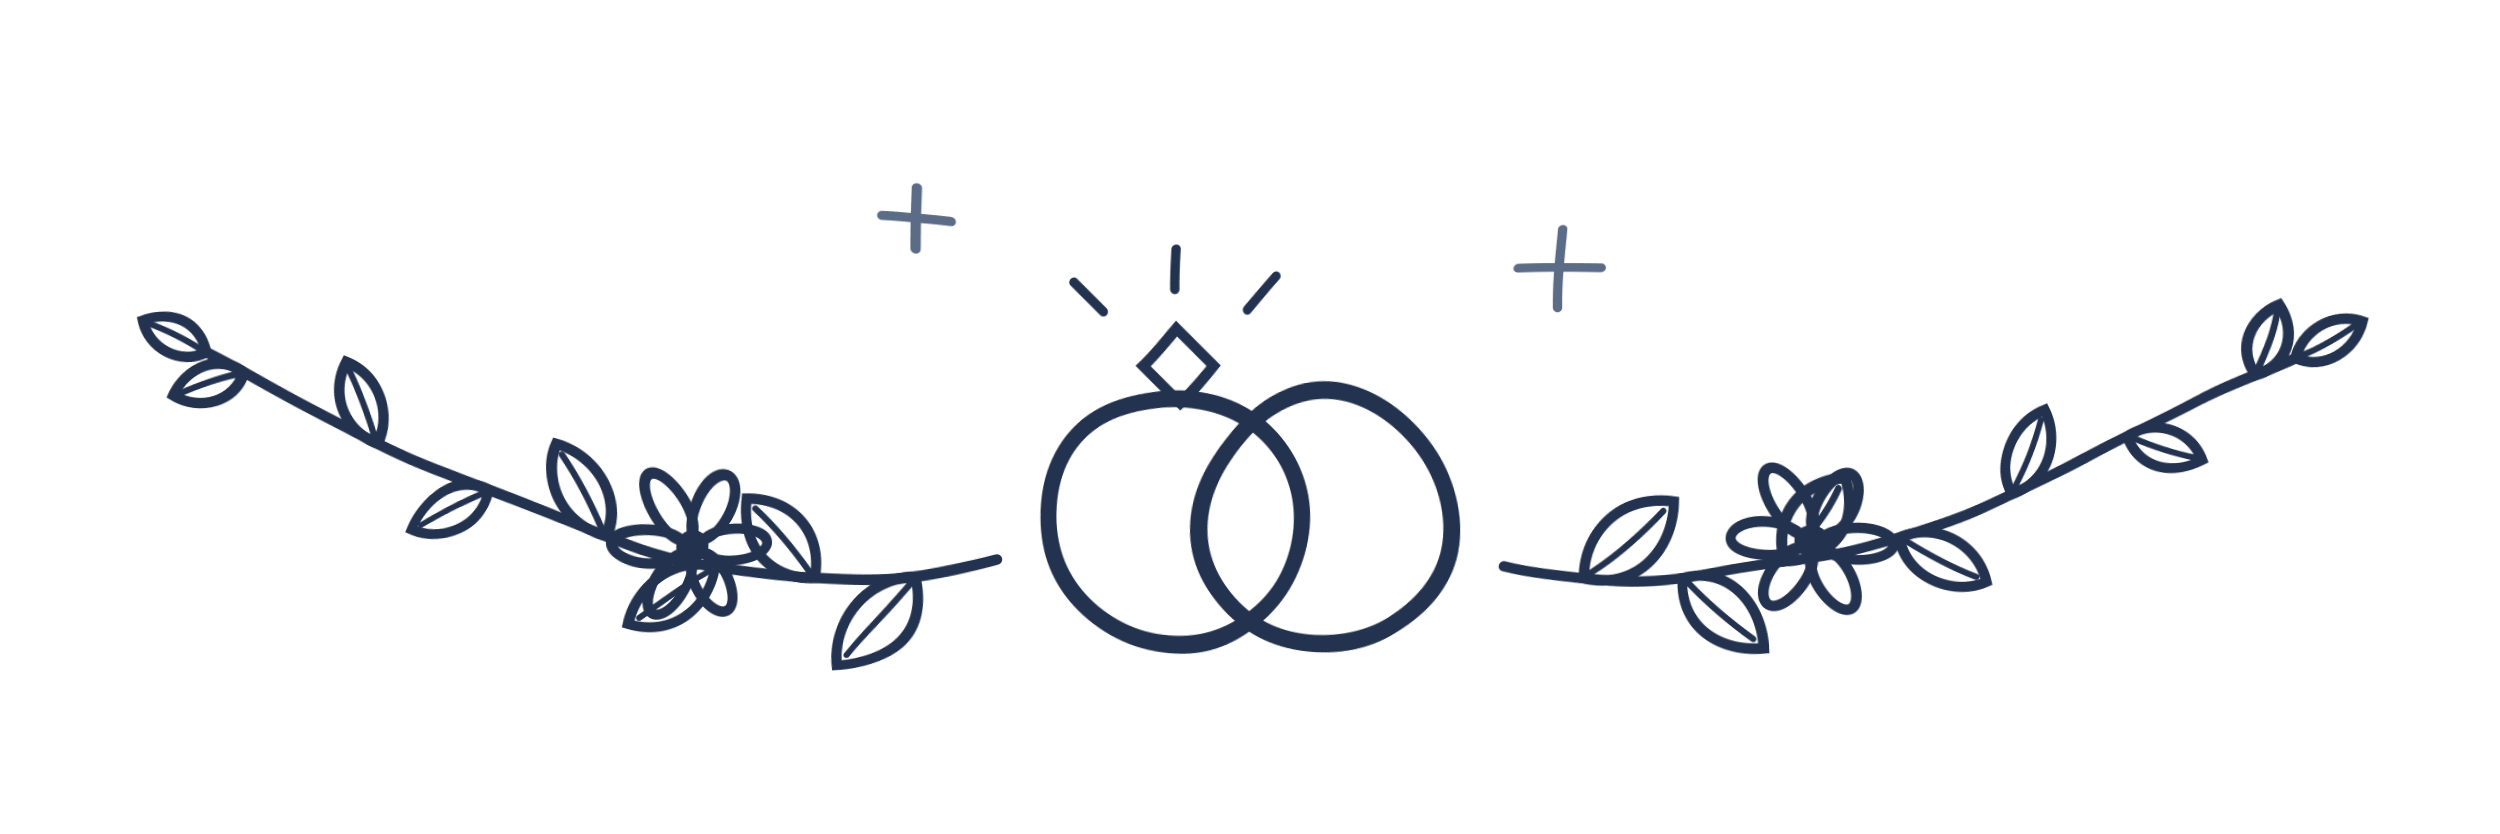
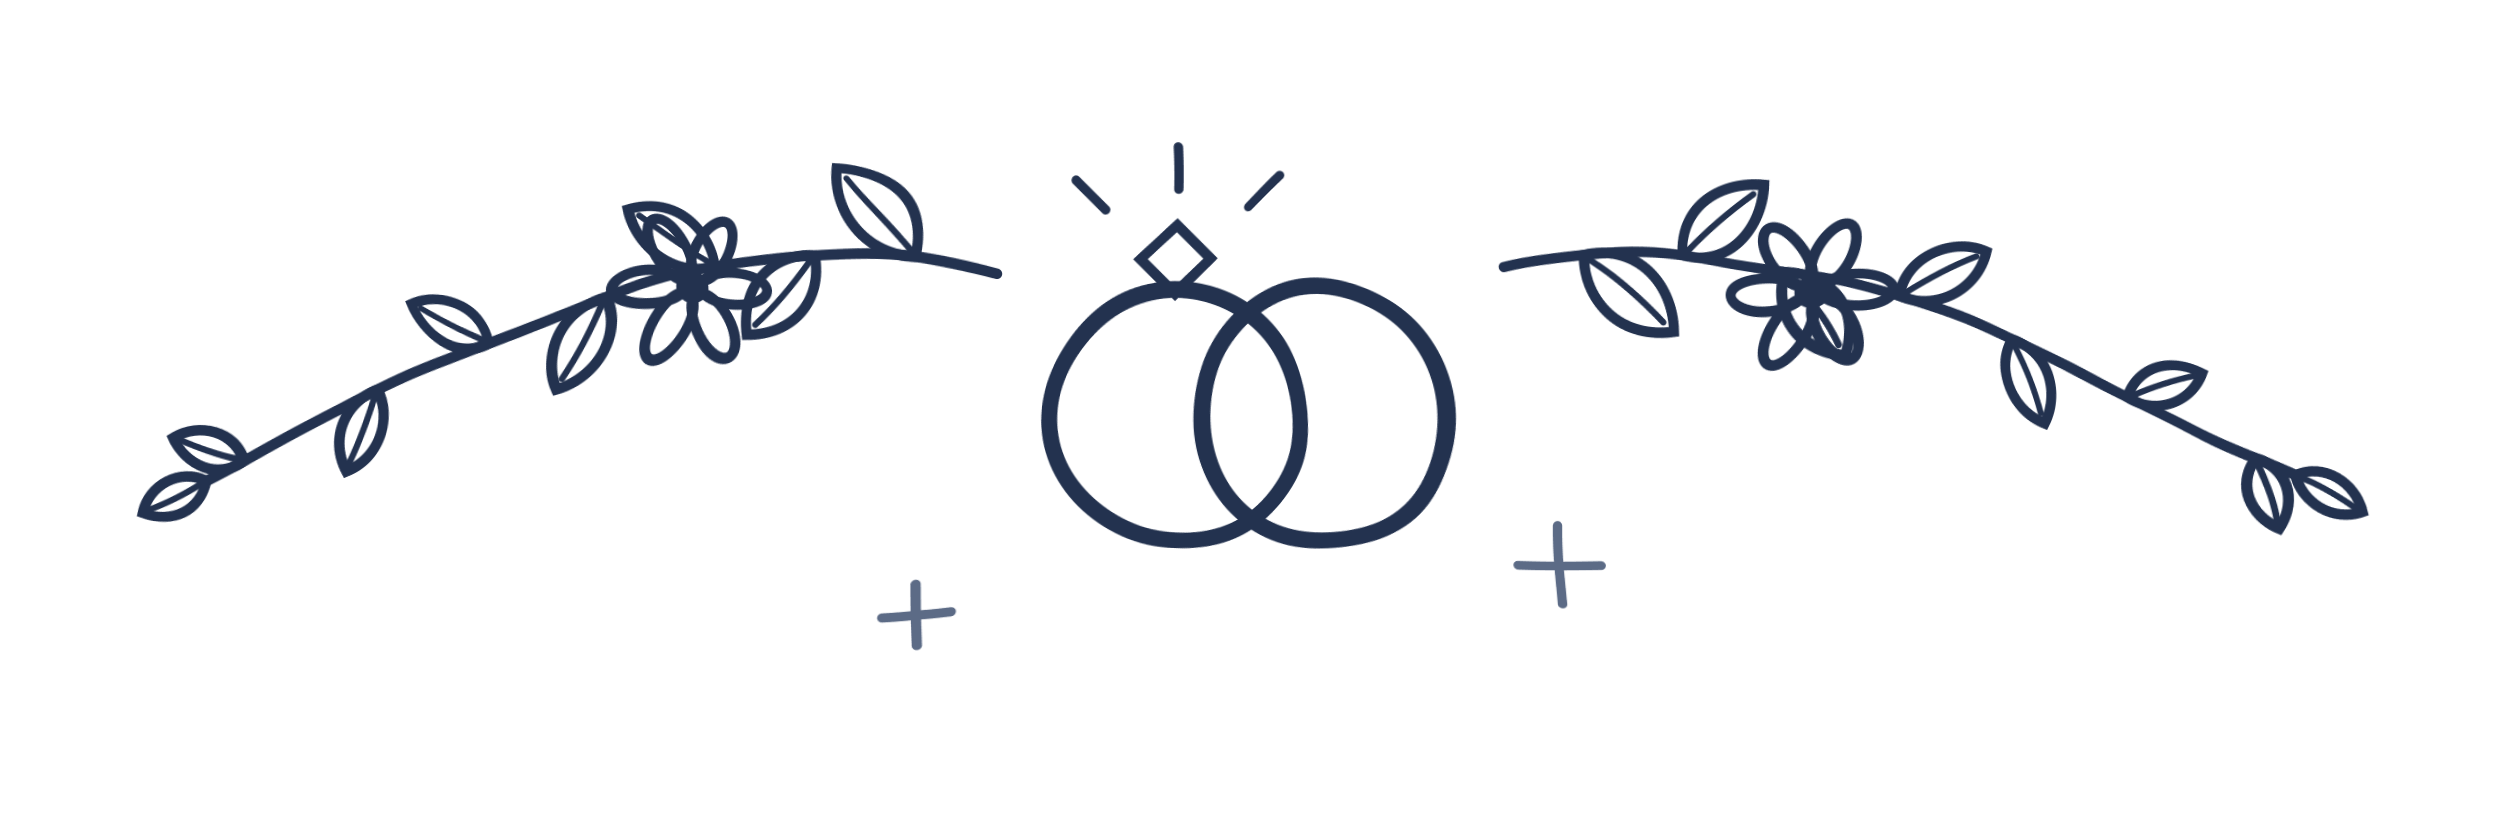
<svg xmlns="http://www.w3.org/2000/svg" viewBox="0 0 240 80" width="240" height="80">
  <defs>
    <filter id="enc" x="-10%" y="-10%" width="120%" height="120%">
      <feTurbulence type="fractalNoise" baseFrequency=".045" numOctaves="2" seed="4" />
      <feDisplacementMap in="SourceGraphic" scale="2.2" />
    </filter>
  </defs>
+   <g transform="matrix(1 0 0 -1 0 80)">
+     <g filter="url(#enc)">
+       <path d="M96,54 C74,60 50,50 20,34" fill="none" stroke="#23324F" stroke-width="1" stroke-linecap="round" />
+       <g transform="translate(87.99 55.49) rotate(129.16)">
+         <path d="M0 0C2.85 -3.65 8.21 -3.65 11.4 0C8.21 3.65 2.85 3.65 0 0Z" fill="none" stroke="#23324F" stroke-width="1" />
+         <path d="M0.91 0Q5.7 0.44 10.03 0" fill="none" stroke="#23324F" stroke-width="0.6" stroke-linecap="round" />
+       </g>
+       <g transform="translate(78.36 55.61) rotate(-130.97)">
+         <path d="M0 0C2.68 -3.42 7.7 -3.42 10.7 0C7.7 3.42 2.68 3.42 0 0Z" fill="none" stroke="#23324F" stroke-width="1" />
+         <path d="M0.86 0Q5.35 0.41 9.42 0" fill="none" stroke="#23324F" stroke-width="0.6" stroke-linecap="round" />
+       </g>
+       <g transform="translate(68.38 54.16) rotate(-212.89)">
+         <path d="M0 0C2.5 -3.2 7.2 -3.2 10 0C7.2 3.2 2.5 3.2 0 0Z" fill="none" stroke="#23324F" stroke-width="1" />
+         <path d="M0.8 0Q5 0.38 8.8 0" fill="none" stroke="#23324F" stroke-width="0.6" stroke-linecap="round" />
+       </g>
+       <g transform="translate(57.98 51.3) rotate(-116.72)">
+         <path d="M0 0C2.33 -2.98 6.7 -2.98 9.3 0C6.7 2.98 2.33 2.98 0 0Z" fill="none" stroke="#23324F" stroke-width="1" />
+         <path d="M0.74 0Q4.65 0.36 8.18 0" fill="none" stroke="#23324F" stroke-width="0.6" stroke-linecap="round" />
+       </g>
+       <g transform="translate(47.09 47.19) rotate(-202.26)">
+         <path d="M0 0C2.15 -2.75 6.19 -2.75 8.6 0C6.19 2.75 2.15 2.75 0 0Z" fill="none" stroke="#23324F" stroke-width="1" />
+         <path d="M0.69 0Q4.3 0.33 7.57 0" fill="none" stroke="#23324F" stroke-width="0.6" stroke-linecap="round" />
+       </g>
+       <g transform="translate(35.64 42) rotate(-109.21)">
+         <path d="M0 0C1.98 -2.53 5.69 -2.53 7.9 0C5.69 2.53 1.98 2.53 0 0Z" fill="none" stroke="#23324F" stroke-width="1" />
+         <path d="M0.63 0Q3.95 0.3 6.95 0" fill="none" stroke="#23324F" stroke-width="0.6" stroke-linecap="round" />
+       </g>
+       <g transform="translate(23.57 35.89) rotate(-197.3)">
+         <path d="M0 0C1.8 -2.3 5.18 -2.3 7.2 0C5.18 2.3 1.8 2.3 0 0Z" fill="none" stroke="#23324F" stroke-width="1" />
+         <path d="M0.58 0Q3.6 0.28 6.34 0" fill="none" stroke="#23324F" stroke-width="0.6" stroke-linecap="round" />
+       </g>
+       <g transform="translate(20 34) rotate(-151.93)">
+         <path d="M0 0C1.84 -2.24 5.29 -2.24 7.35 0C5.29 2.24 1.84 2.24 0 0Z" fill="none" stroke="#23324F" stroke-width="1" />
+         <path d="M0.59 0Q3.68 0.27 6.47 0" fill="none" stroke="#23324F" stroke-width="0.6" stroke-linecap="round" />
+       </g>
+       <path d="M144,54 C166,60 190,50 220,34" fill="none" stroke="#23324F" stroke-width="1" stroke-linecap="round" />
+       <g transform="translate(152.01 55.49) rotate(-39.16)">
+         <path d="M0 0C2.85 -3.65 8.21 -3.65 11.4 0C8.21 3.65 2.85 3.65 0 0Z" fill="none" stroke="#23324F" stroke-width="1" />
+         <path d="M0.91 0Q5.7 0.44 10.03 0" fill="none" stroke="#23324F" stroke-width="0.6" stroke-linecap="round" />
+       </g>
+       <g transform="translate(161.64 55.61) rotate(40.97)">
+         <path d="M0 0C2.68 -3.42 7.7 -3.42 10.7 0C7.7 3.42 2.68 3.42 0 0Z" fill="none" stroke="#23324F" stroke-width="1" />
+         <path d="M0.86 0Q5.35 0.41 9.42 0" fill="none" stroke="#23324F" stroke-width="0.6" stroke-linecap="round" />
+       </g>
+       <g transform="translate(171.62 54.16) rotate(-57.11)">
+         <path d="M0 0C2.5 -3.2 7.2 -3.2 10 0C7.2 3.2 2.5 3.2 0 0Z" fill="none" stroke="#23324F" stroke-width="1" />
+         <path d="M0.8 0Q5 0.38 8.8 0" fill="none" stroke="#23324F" stroke-width="0.6" stroke-linecap="round" />
+       </g>
+       <g transform="translate(182.02 51.3) rotate(26.72)">
+         <path d="M0 0C2.33 -2.98 6.7 -2.98 9.3 0C6.7 2.98 2.33 2.98 0 0Z" fill="none" stroke="#23324F" stroke-width="1" />
+         <path d="M0.74 0Q4.65 0.36 8.18 0" fill="none" stroke="#23324F" stroke-width="0.6" stroke-linecap="round" />
+       </g>
+       <g transform="translate(192.91 47.19) rotate(-67.74)">
+         <path d="M0 0C2.15 -2.75 6.19 -2.75 8.6 0C6.19 2.75 2.15 2.75 0 0Z" fill="none" stroke="#23324F" stroke-width="1" />
+         <path d="M0.69 0Q4.3 0.33 7.57 0" fill="none" stroke="#23324F" stroke-width="0.6" stroke-linecap="round" />
+       </g>
+       <g transform="translate(204.36 42) rotate(19.21)">
+         <path d="M0 0C1.98 -2.53 5.69 -2.53 7.9 0C5.69 2.53 1.98 2.53 0 0Z" fill="none" stroke="#23324F" stroke-width="1" />
+         <path d="M0.63 0Q3.95 0.3 6.95 0" fill="none" stroke="#23324F" stroke-width="0.6" stroke-linecap="round" />
+       </g>
+       <g transform="translate(216.43 35.89) rotate(-72.7)">
+         <path d="M0 0C1.8 -2.3 5.18 -2.3 7.2 0C5.18 2.3 1.8 2.3 0 0Z" fill="none" stroke="#23324F" stroke-width="1" />
+         <path d="M0.58 0Q3.6 0.28 6.34 0" fill="none" stroke="#23324F" stroke-width="0.6" stroke-linecap="round" />
+       </g>
+       <g transform="translate(220 34) rotate(-28.07)">
+         <path d="M0 0C1.84 -2.24 5.29 -2.24 7.35 0C5.29 2.24 1.84 2.24 0 0Z" fill="none" stroke="#23324F" stroke-width="1" />
+         <path d="M0.59 0Q3.68 0.27 6.47 0" fill="none" stroke="#23324F" stroke-width="0.6" stroke-linecap="round" />
+       </g>
+       <g transform="translate(66 52)">
+         <ellipse cx="4.16" cy="0" rx="3.36" ry="1.6" transform="rotate(0 4.16 0)" fill="none" stroke="#23324F" stroke-width="1" />
+         <ellipse cx="2.08" cy="3.6" rx="3.36" ry="1.6" transform="rotate(60 2.08 3.6)" fill="none" stroke="#23324F" stroke-width="1" />
+         <ellipse cx="-2.08" cy="3.6" rx="3.36" ry="1.6" transform="rotate(120 -2.08 3.6)" fill="none" stroke="#23324F" stroke-width="1" />
+         <ellipse cx="-4.16" cy="0" rx="3.36" ry="1.6" transform="rotate(180 -4.16 0)" fill="none" stroke="#23324F" stroke-width="1" />
+         <ellipse cx="-2.08" cy="-3.6" rx="3.36" ry="1.6" transform="rotate(240 -2.08 -3.6)" fill="none" stroke="#23324F" stroke-width="1" />
+         <ellipse cx="2.08" cy="-3.6" rx="3.36" ry="1.6" transform="rotate(300 2.08 -3.6)" fill="none" stroke="#23324F" stroke-width="1" />
+         <circle r="1.6" fill="#23324F" />
+       </g>
+       <g transform="translate(174 52)">
+         <ellipse cx="4.16" cy="0" rx="3.36" ry="1.6" transform="rotate(0 4.16 0)" fill="none" stroke="#23324F" stroke-width="1" />
+         <ellipse cx="2.08" cy="3.6" rx="3.36" ry="1.6" transform="rotate(60 2.08 3.6)" fill="none" stroke="#23324F" stroke-width="1" />
+         <ellipse cx="-2.08" cy="3.6" rx="3.36" ry="1.6" transform="rotate(120 -2.08 3.6)" fill="none" stroke="#23324F" stroke-width="1" />
+         <ellipse cx="-4.16" cy="0" rx="3.36" ry="1.6" transform="rotate(180 -4.16 0)" fill="none" stroke="#23324F" stroke-width="1" />
+         <ellipse cx="-2.08" cy="-3.6" rx="3.36" ry="1.6" transform="rotate(240 -2.08 -3.6)" fill="none" stroke="#23324F" stroke-width="1" />
+         <ellipse cx="2.08" cy="-3.6" rx="3.36" ry="1.6" transform="rotate(300 2.08 -3.6)" fill="none" stroke="#23324F" stroke-width="1" />
+         <circle r="1.6" fill="#23324F" />
+       </g>
+       <path d="M150 22v8M146 26h8M88 18v6M85 21h6" stroke="#5C6B86" stroke-width=".9" stroke-linecap="round" />
+     </g>
+   </g>
  <g filter="url(#enc)">
-     <circle cx="113" cy="50" r="12" fill="none" stroke="#23324F" stroke-width="1.6" />
-     <circle cx="127" cy="50" r="12" fill="none" stroke="#23324F" stroke-width="1.6" />
-     <path d="M113 31.6L116.4 35L113 38.4L109.6 35Z" fill="none" stroke="#23324F" stroke-width="1" />
-     <path d="M106 30l-3 -3M113 28v-4M120 30l3 -3" stroke="#23324F" stroke-width=".9" stroke-linecap="round" />
-     <path d="M96,54 C74,60 50,50 20,34" fill="none" stroke="#23324F" stroke-width="1" stroke-linecap="round" />
-     <g transform="translate(87.99 55.49) rotate(129.16)">
-       <path d="M0 0C2.85 -3.65 8.21 -3.65 11.4 0C8.21 3.65 2.85 3.65 0 0Z" fill="none" stroke="#23324F" stroke-width="1" />
-       <path d="M0.91 0Q5.7 0.44 10.03 0" fill="none" stroke="#23324F" stroke-width="0.6" stroke-linecap="round" />
-     </g>
-     <g transform="translate(78.36 55.61) rotate(-130.97)">
-       <path d="M0 0C2.68 -3.42 7.7 -3.42 10.7 0C7.7 3.42 2.68 3.42 0 0Z" fill="none" stroke="#23324F" stroke-width="1" />
-       <path d="M0.86 0Q5.35 0.41 9.42 0" fill="none" stroke="#23324F" stroke-width="0.6" stroke-linecap="round" />
-     </g>
-     <g transform="translate(68.38 54.16) rotate(-212.89)">
-       <path d="M0 0C2.5 -3.2 7.2 -3.2 10 0C7.2 3.2 2.5 3.2 0 0Z" fill="none" stroke="#23324F" stroke-width="1" />
-       <path d="M0.8 0Q5 0.38 8.8 0" fill="none" stroke="#23324F" stroke-width="0.6" stroke-linecap="round" />
-     </g>
-     <g transform="translate(57.98 51.3) rotate(-116.72)">
-       <path d="M0 0C2.33 -2.98 6.7 -2.98 9.3 0C6.7 2.98 2.33 2.98 0 0Z" fill="none" stroke="#23324F" stroke-width="1" />
-       <path d="M0.74 0Q4.65 0.36 8.18 0" fill="none" stroke="#23324F" stroke-width="0.6" stroke-linecap="round" />
-     </g>
-     <g transform="translate(47.09 47.19) rotate(-202.26)">
-       <path d="M0 0C2.15 -2.75 6.19 -2.75 8.6 0C6.19 2.75 2.15 2.75 0 0Z" fill="none" stroke="#23324F" stroke-width="1" />
-       <path d="M0.69 0Q4.3 0.33 7.57 0" fill="none" stroke="#23324F" stroke-width="0.6" stroke-linecap="round" />
-     </g>
-     <g transform="translate(35.64 42) rotate(-109.21)">
-       <path d="M0 0C1.98 -2.53 5.69 -2.53 7.9 0C5.69 2.53 1.98 2.53 0 0Z" fill="none" stroke="#23324F" stroke-width="1" />
-       <path d="M0.63 0Q3.95 0.3 6.95 0" fill="none" stroke="#23324F" stroke-width="0.6" stroke-linecap="round" />
-     </g>
-     <g transform="translate(23.57 35.89) rotate(-197.3)">
-       <path d="M0 0C1.8 -2.3 5.18 -2.3 7.2 0C5.18 2.3 1.8 2.3 0 0Z" fill="none" stroke="#23324F" stroke-width="1" />
-       <path d="M0.58 0Q3.6 0.28 6.34 0" fill="none" stroke="#23324F" stroke-width="0.6" stroke-linecap="round" />
-     </g>
-     <g transform="translate(20 34) rotate(-151.93)">
-       <path d="M0 0C1.84 -2.24 5.29 -2.24 7.35 0C5.29 2.24 1.84 2.24 0 0Z" fill="none" stroke="#23324F" stroke-width="1" />
-       <path d="M0.59 0Q3.68 0.27 6.47 0" fill="none" stroke="#23324F" stroke-width="0.6" stroke-linecap="round" />
-     </g>
-     <path d="M144,54 C166,60 190,50 220,34" fill="none" stroke="#23324F" stroke-width="1" stroke-linecap="round" />
-     <g transform="translate(152.01 55.49) rotate(-39.16)">
-       <path d="M0 0C2.85 -3.65 8.21 -3.65 11.4 0C8.21 3.65 2.85 3.65 0 0Z" fill="none" stroke="#23324F" stroke-width="1" />
-       <path d="M0.91 0Q5.7 0.44 10.03 0" fill="none" stroke="#23324F" stroke-width="0.6" stroke-linecap="round" />
-     </g>
-     <g transform="translate(161.64 55.61) rotate(40.97)">
-       <path d="M0 0C2.68 -3.42 7.7 -3.42 10.7 0C7.7 3.42 2.68 3.42 0 0Z" fill="none" stroke="#23324F" stroke-width="1" />
-       <path d="M0.86 0Q5.35 0.41 9.42 0" fill="none" stroke="#23324F" stroke-width="0.6" stroke-linecap="round" />
-     </g>
-     <g transform="translate(171.62 54.16) rotate(-57.11)">
-       <path d="M0 0C2.5 -3.2 7.2 -3.2 10 0C7.2 3.2 2.5 3.2 0 0Z" fill="none" stroke="#23324F" stroke-width="1" />
-       <path d="M0.8 0Q5 0.38 8.8 0" fill="none" stroke="#23324F" stroke-width="0.6" stroke-linecap="round" />
-     </g>
-     <g transform="translate(182.02 51.3) rotate(26.72)">
-       <path d="M0 0C2.33 -2.98 6.7 -2.98 9.3 0C6.7 2.98 2.33 2.98 0 0Z" fill="none" stroke="#23324F" stroke-width="1" />
-       <path d="M0.74 0Q4.65 0.36 8.18 0" fill="none" stroke="#23324F" stroke-width="0.6" stroke-linecap="round" />
-     </g>
-     <g transform="translate(192.91 47.19) rotate(-67.74)">
-       <path d="M0 0C2.15 -2.75 6.19 -2.75 8.6 0C6.19 2.75 2.15 2.75 0 0Z" fill="none" stroke="#23324F" stroke-width="1" />
-       <path d="M0.69 0Q4.3 0.33 7.57 0" fill="none" stroke="#23324F" stroke-width="0.6" stroke-linecap="round" />
-     </g>
-     <g transform="translate(204.36 42) rotate(19.21)">
-       <path d="M0 0C1.98 -2.53 5.69 -2.53 7.9 0C5.69 2.53 1.98 2.53 0 0Z" fill="none" stroke="#23324F" stroke-width="1" />
-       <path d="M0.63 0Q3.95 0.3 6.95 0" fill="none" stroke="#23324F" stroke-width="0.6" stroke-linecap="round" />
-     </g>
-     <g transform="translate(216.43 35.89) rotate(-72.7)">
-       <path d="M0 0C1.8 -2.3 5.18 -2.3 7.2 0C5.18 2.3 1.8 2.3 0 0Z" fill="none" stroke="#23324F" stroke-width="1" />
-       <path d="M0.58 0Q3.6 0.28 6.34 0" fill="none" stroke="#23324F" stroke-width="0.6" stroke-linecap="round" />
-     </g>
-     <g transform="translate(220 34) rotate(-28.07)">
-       <path d="M0 0C1.84 -2.24 5.29 -2.24 7.35 0C5.29 2.24 1.84 2.24 0 0Z" fill="none" stroke="#23324F" stroke-width="1" />
-       <path d="M0.59 0Q3.68 0.27 6.47 0" fill="none" stroke="#23324F" stroke-width="0.6" stroke-linecap="round" />
-     </g>
-     <g transform="translate(66 52)">
-       <ellipse cx="4.16" cy="0" rx="3.36" ry="1.6" transform="rotate(0 4.16 0)" fill="none" stroke="#23324F" stroke-width="1" />
-       <ellipse cx="2.08" cy="3.6" rx="3.36" ry="1.6" transform="rotate(60 2.08 3.6)" fill="none" stroke="#23324F" stroke-width="1" />
-       <ellipse cx="-2.08" cy="3.6" rx="3.36" ry="1.6" transform="rotate(120 -2.08 3.6)" fill="none" stroke="#23324F" stroke-width="1" />
-       <ellipse cx="-4.16" cy="0" rx="3.36" ry="1.6" transform="rotate(180 -4.16 0)" fill="none" stroke="#23324F" stroke-width="1" />
-       <ellipse cx="-2.08" cy="-3.6" rx="3.36" ry="1.6" transform="rotate(240 -2.08 -3.6)" fill="none" stroke="#23324F" stroke-width="1" />
-       <ellipse cx="2.08" cy="-3.6" rx="3.36" ry="1.6" transform="rotate(300 2.08 -3.6)" fill="none" stroke="#23324F" stroke-width="1" />
-       <circle r="1.6" fill="#23324F" />
-     </g>
-     <g transform="translate(174 52)">
-       <ellipse cx="4.16" cy="0" rx="3.36" ry="1.6" transform="rotate(0 4.16 0)" fill="none" stroke="#23324F" stroke-width="1" />
-       <ellipse cx="2.08" cy="3.6" rx="3.36" ry="1.6" transform="rotate(60 2.08 3.6)" fill="none" stroke="#23324F" stroke-width="1" />
-       <ellipse cx="-2.08" cy="3.6" rx="3.36" ry="1.6" transform="rotate(120 -2.08 3.6)" fill="none" stroke="#23324F" stroke-width="1" />
-       <ellipse cx="-4.16" cy="0" rx="3.36" ry="1.6" transform="rotate(180 -4.16 0)" fill="none" stroke="#23324F" stroke-width="1" />
-       <ellipse cx="-2.08" cy="-3.6" rx="3.36" ry="1.6" transform="rotate(240 -2.08 -3.6)" fill="none" stroke="#23324F" stroke-width="1" />
-       <ellipse cx="2.08" cy="-3.6" rx="3.36" ry="1.6" transform="rotate(300 2.08 -3.6)" fill="none" stroke="#23324F" stroke-width="1" />
-       <circle r="1.6" fill="#23324F" />
-     </g>
-     <path d="M150 22v8M146 26h8M88 18v6M85 21h6" stroke="#5C6B86" stroke-width=".9" stroke-linecap="round" />
+     <circle cx="113" cy="40" r="12" fill="none" stroke="#23324F" stroke-width="1.6" />
+     <circle cx="127" cy="40" r="12" fill="none" stroke="#23324F" stroke-width="1.6" />
+     <path d="M113 21.6L116.4 25L113 28.4L109.6 25Z" fill="none" stroke="#23324F" stroke-width="1" />
+     <path d="M106 20l-3 -3M113 18v-4M120 20l3 -3" stroke="#23324F" stroke-width=".9" stroke-linecap="round" />
  </g>
</svg>
